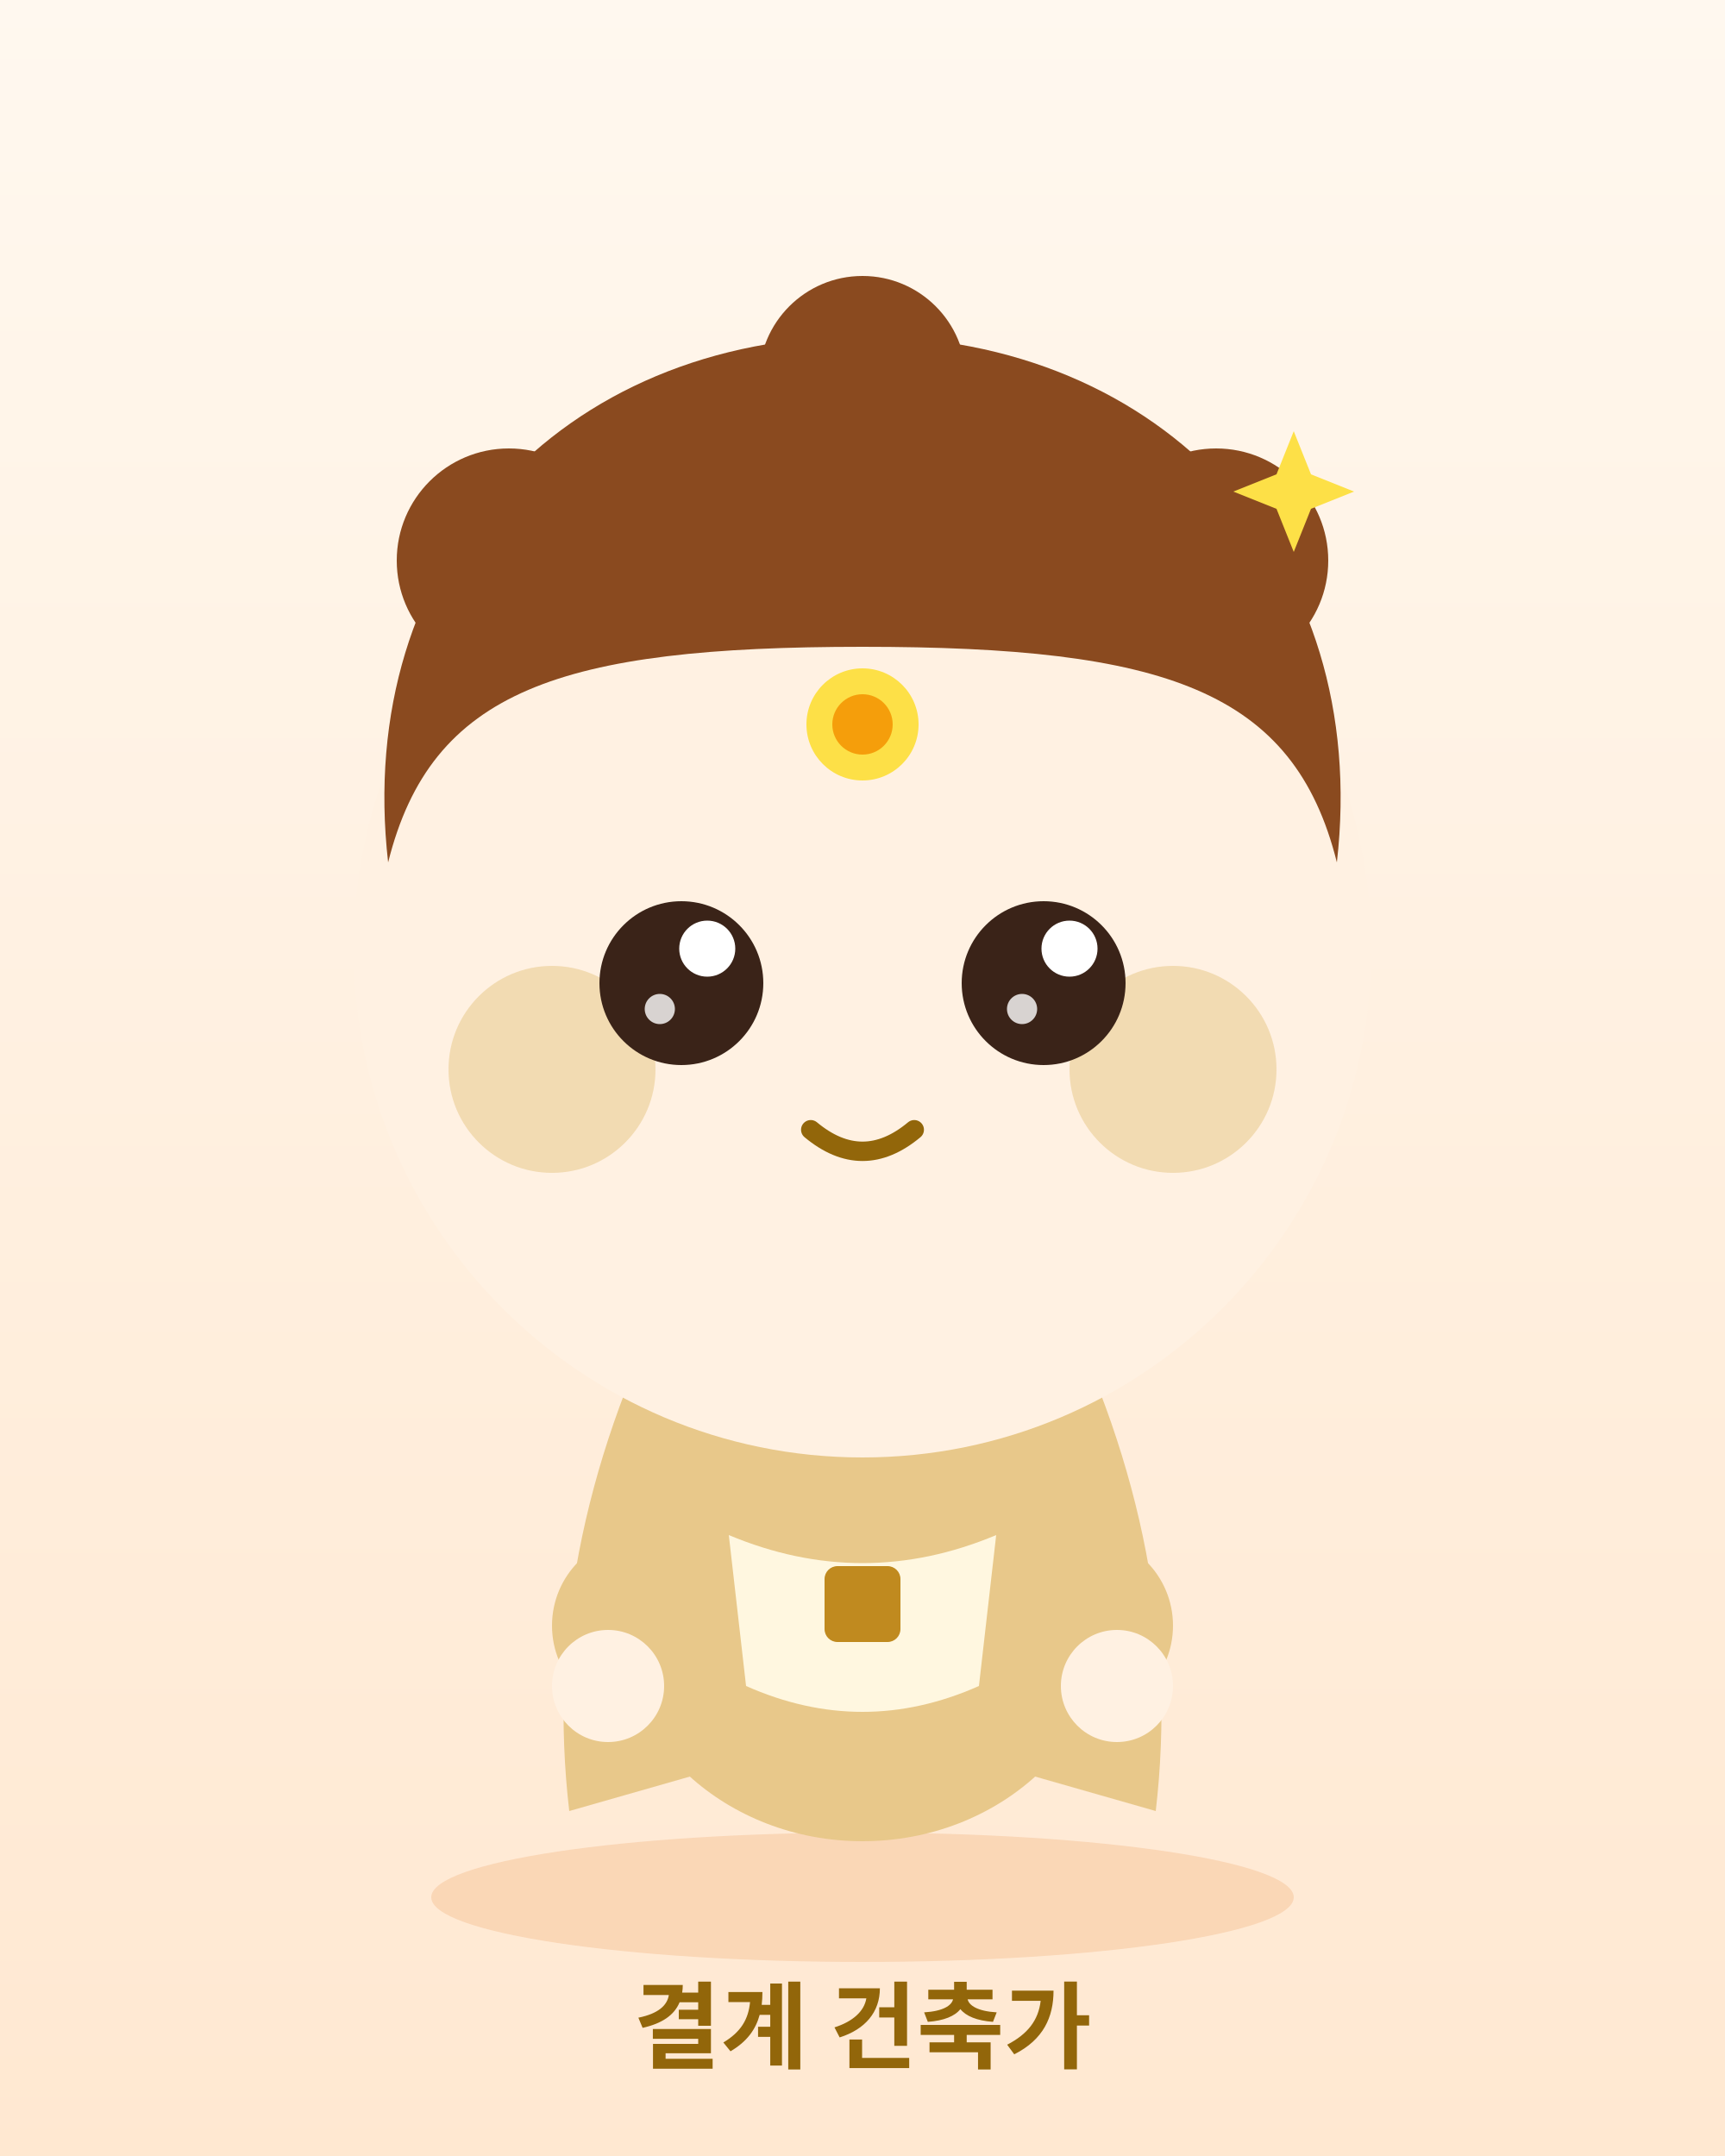
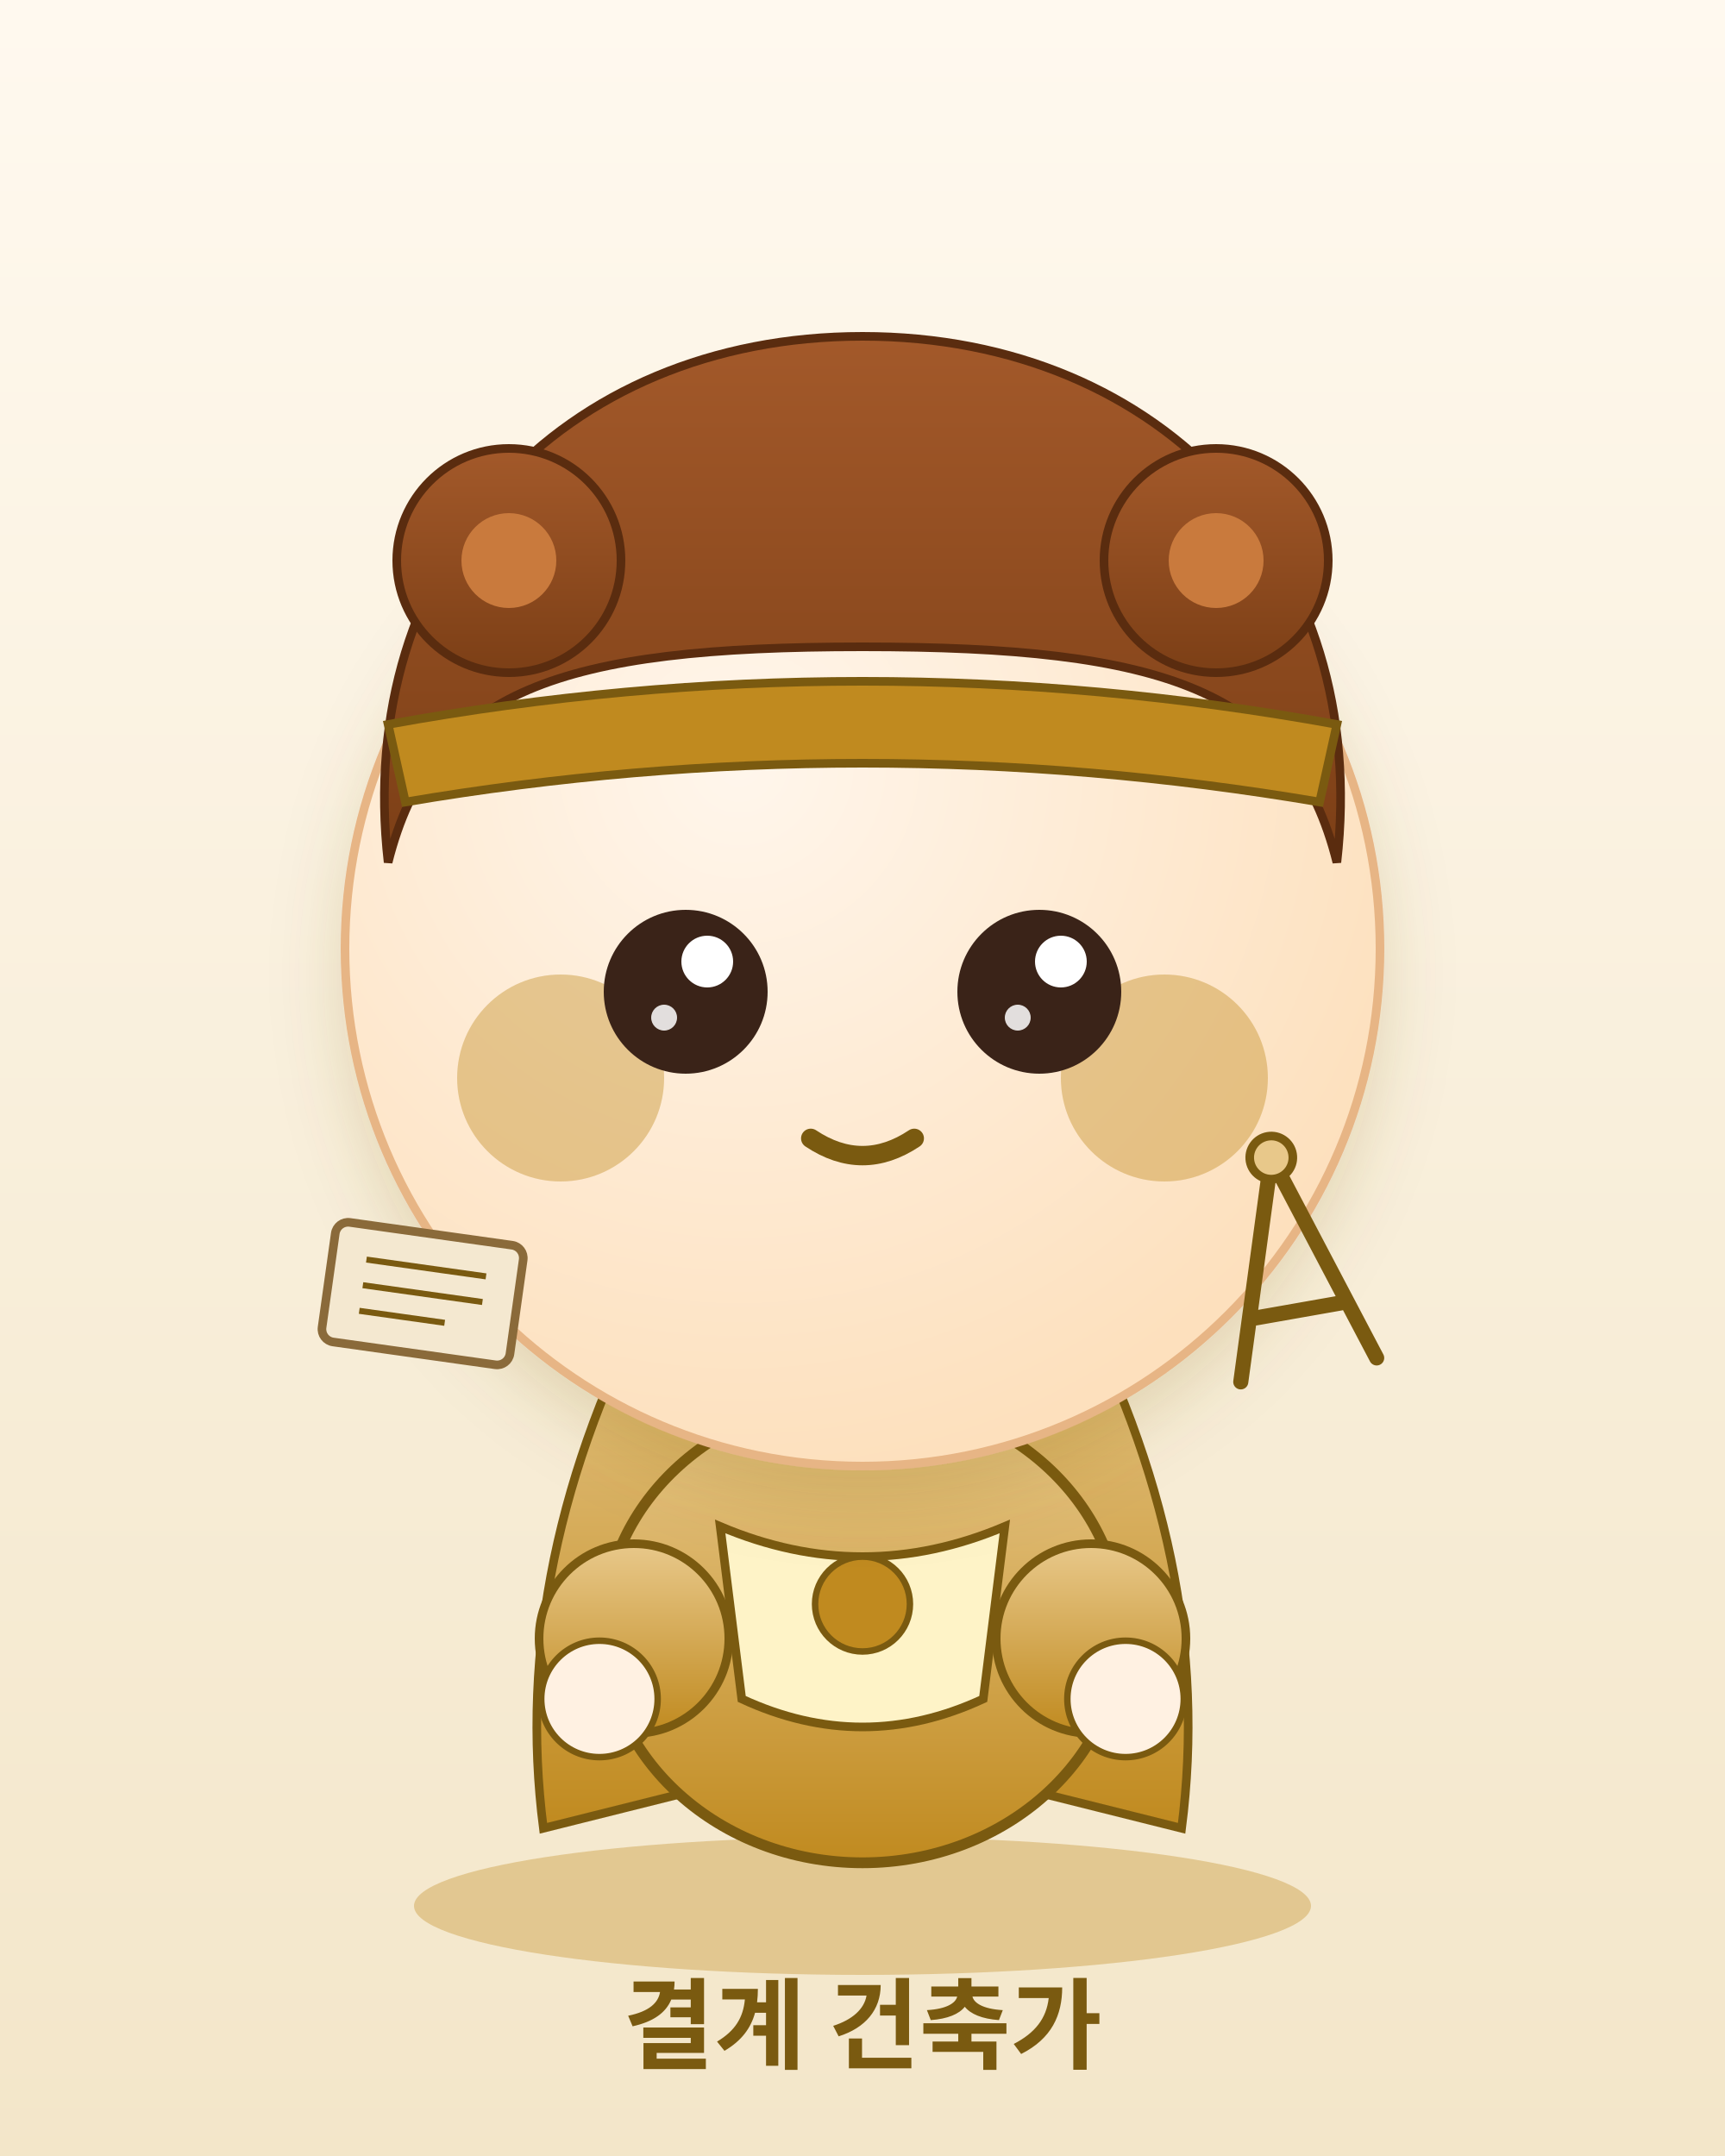
<svg xmlns="http://www.w3.org/2000/svg" width="400" height="500" viewBox="0 0 400 500">
  <defs>
-     <linearGradient id="bg" x1="0%" y1="0%" x2="0%" y2="100%">
-       <stop offset="0%" stop-color="#fff8ef" />
-       <stop offset="100%" stop-color="#ffe8d1" />
+     <linearGradient id="bgARCHITECTmale" x1="0%" y1="0%" x2="0%" y2="100%">
+       <stop offset="0%" stop-color="#fff9ef" />
+       <stop offset="100%" stop-color="#f3e6c9" />
    </linearGradient>
+     <radialGradient id="faceARCHITECTmale" cx="38%" cy="32%" r="70%">
+       <stop offset="0%" stop-color="#fff6ec" />
+       <stop offset="100%" stop-color="#fde0bd" />
+     </radialGradient>
+     <linearGradient id="furARCHITECTmale" x1="0%" y1="0%" x2="0%" y2="100%">
+       <stop offset="0%" stop-color="#a3592a" />
+       <stop offset="100%" stop-color="#7c3f16" />
+     </linearGradient>
+     <linearGradient id="bodyARCHITECTmale" x1="0%" y1="0%" x2="0%" y2="100%">
+       <stop offset="0%" stop-color="#e8c88a" />
+       <stop offset="100%" stop-color="#c08a1f" />
+     </linearGradient>
+     <filter id="shadowARCHITECTmale" x="-30%" y="-30%" width="160%" height="160%">
+       <feDropShadow dx="0" dy="6" stdDeviation="8" flood-color="#7a5a10" flood-opacity="0.18" />
+     </filter>
  </defs>
-   <rect width="400" height="500" fill="url(#bg)" />
-   <ellipse cx="200" cy="440" rx="100" ry="15" fill="#f5c398" opacity="0.5" />
-   <path d="M 155 300 Q 125 360 132 420 L 160 412 Q 158 360 178 305 Z" fill="#e8c88a" />
-   <path d="M 245 300 Q 275 360 268 420 L 240 412 Q 242 360 222 305 Z" fill="#e8c88a" />
-   <ellipse cx="200" cy="375" rx="57" ry="52" fill="#e8c88a" />
-   <path d="M 169 356 Q 200 369 231 356 L 227 391 Q 200 403 173 391 Z" fill="#fff7e0" />
-   <rect x="191.2" y="363.2" width="17.6" height="17.6" rx="3" fill="#c08a1f" />
-   <circle cx="149" cy="377" r="21" fill="#e8c88a" />
-   <circle cx="251" cy="377" r="21" fill="#e8c88a" />
-   <circle cx="141" cy="391" r="13" fill="#fff1e2" />
-   <circle cx="259" cy="391" r="13" fill="#fff1e2" />
-   <circle cx="200" cy="220" r="118" fill="#fff1e2" />
-   <path d="M 90 200 C 82 130 130 78 200 78 C 270 78 318 130 310 200            C 300 160 270 150 200 150 C 130 150 100 160 90 200 Z" fill="#8a4a1f" />
-   <circle cx="118" cy="130" r="26" fill="#8a4a1f" />
-   <circle cx="282" cy="130" r="26" fill="#8a4a1f" />
-   <circle cx="200" cy="88" r="24" fill="#8a4a1f" />
-   <circle cx="200" cy="168" r="13" fill="#fde047" />
-   <circle cx="200" cy="168" r="7" fill="#f59e0b" />
-   <circle cx="128" cy="248" r="24" fill="#e8c88a" opacity="0.55" />
-   <circle cx="272" cy="248" r="24" fill="#e8c88a" opacity="0.55" />
-   <circle cx="158" cy="228" r="19" fill="#3a2318" />
-   <circle cx="242" cy="228" r="19" fill="#3a2318" />
-   <circle cx="164" cy="220" r="6.5" fill="#ffffff" />
-   <circle cx="248" cy="220" r="6.5" fill="#ffffff" />
-   <circle cx="153" cy="234" r="3.5" fill="#ffffff" opacity="0.8" />
-   <circle cx="237" cy="234" r="3.5" fill="#ffffff" opacity="0.8" />
-   <path d="M 188 262 Q 200 272 212 262" stroke="#92660a" stroke-width="4.5" fill="none" stroke-linecap="round" />
-   <path d="M 300 100 l 4 10 l 10 4 l -10 4 l -4 10 l -4 -10 l -10 -4 l 10 -4 z" fill="#fde047" />
-   <text x="200" y="478" text-anchor="middle" font-family="Noto Sans CJK KR, sans-serif" font-size="22" font-weight="700" fill="#92660a">결계 건축가</text>
+   <rect width="400" height="500" fill="url(#bgARCHITECTmale)" />
+   <ellipse cx="200" cy="442" rx="104" ry="16" fill="#c08a1f" opacity="0.35" />
+   <path d="M 152 298 Q 118 362 126 424 L 158 416 Q 155 362 177 303 Z" fill="url(#bodyARCHITECTmale)" stroke="#7a5a10" stroke-width="2" />
+   <path d="M 248 298 Q 282 362 274 424 L 242 416 Q 245 362 223 303 Z" fill="url(#bodyARCHITECTmale)" stroke="#7a5a10" stroke-width="2" />
+   <ellipse cx="200" cy="378" rx="60" ry="54" fill="url(#bodyARCHITECTmale)" stroke="#7a5a10" stroke-width="2.5" />
+   <path d="M 167 354 Q 200 368 233 354 L 228 394 Q 200 407 172 394 Z" fill="#fef3c7" stroke="#7a5a10" stroke-width="2" />
+   <circle cx="200" cy="372" r="11" fill="#c08a1f" stroke="#7a5a10" stroke-width="1.5" />
+   <circle cx="147" cy="380" r="22" fill="url(#bodyARCHITECTmale)" stroke="#7a5a10" stroke-width="2" />
+   <circle cx="253" cy="380" r="22" fill="url(#bodyARCHITECTmale)" stroke="#7a5a10" stroke-width="2" />
+   <circle cx="139" cy="394" r="13.5" fill="#fff1e2" stroke="#7a5a10" stroke-width="1.5" />
+   <circle cx="261" cy="394" r="13.5" fill="#fff1e2" stroke="#7a5a10" stroke-width="1.5" />
+   <circle cx="200" cy="220" r="120" fill="url(#faceARCHITECTmale)" filter="url(#shadowARCHITECTmale)" stroke="#e7b585" stroke-width="2" />
+   <path d="M 90 200 C 82 130 130 78 200 78 C 270 78 318 130 310 200            C 300 160 270 150 200 150 C 130 150 100 160 90 200 Z" fill="url(#furARCHITECTmale)" stroke="#5a2c0f" stroke-width="2" />
+   <circle cx="118" cy="130" r="26" fill="url(#furARCHITECTmale)" stroke="#5a2c0f" stroke-width="2" />
+   <circle cx="282" cy="130" r="26" fill="url(#furARCHITECTmale)" stroke="#5a2c0f" stroke-width="2" />
+   <circle cx="118" cy="130" r="11" fill="#c97a3d" />
+   <circle cx="282" cy="130" r="11" fill="#c97a3d" />
+   <path d="M 90 168 Q 200 148 310 168 L 306 186 Q 200 168 94 186 Z" fill="#c08a1f" stroke="#7a5a10" stroke-width="2" />
+   <circle cx="130" cy="250" r="24" fill="#c08a1f" opacity="0.4" />
+   <circle cx="270" cy="250" r="24" fill="#c08a1f" opacity="0.4" />
+   <circle cx="159" cy="230" r="19" fill="#3a2318" />
+   <circle cx="241" cy="230" r="19" fill="#3a2318" />
+   <circle cx="164" cy="223" r="6" fill="#ffffff" />
+   <circle cx="246" cy="223" r="6" fill="#ffffff" />
+   <circle cx="154" cy="236" r="3" fill="#ffffff" opacity="0.85" />
+   <circle cx="236" cy="236" r="3" fill="#ffffff" opacity="0.85" />
+   <path d="M 188 264 Q 200 272 212 264" stroke="#7a5a10" stroke-width="4.5" fill="none" stroke-linecap="round" />
+   <g transform="translate(300 298) rotate(-10)">
+     <path d="M 0 -30 L 16 20 M 0 -30 L -16 20 M -10 6 L 10 6" stroke="#7a5a10" stroke-width="3.5" stroke-linecap="round" fill="none" />
+     <circle cx="0" cy="-30" r="5" fill="#e8c88a" stroke="#7a5a10" stroke-width="2" />
+   </g>
+   <g transform="translate(98 300) rotate(8)">
+     <rect x="-22" y="-14" width="44" height="28" rx="3" fill="#f4e8d0" stroke="#8a6a3a" stroke-width="2" />
+     <path d="M -14 -6 L 14 -6 M -14 0 L 14 0 M -14 6 L 6 6" stroke="#7a5a10" stroke-width="1.4" />
+   </g>
+   <text x="200" y="478" text-anchor="middle" font-family="Noto Sans CJK KR, sans-serif" font-size="23" font-weight="700" fill="#7a5a10">결계 건축가</text>
</svg>
